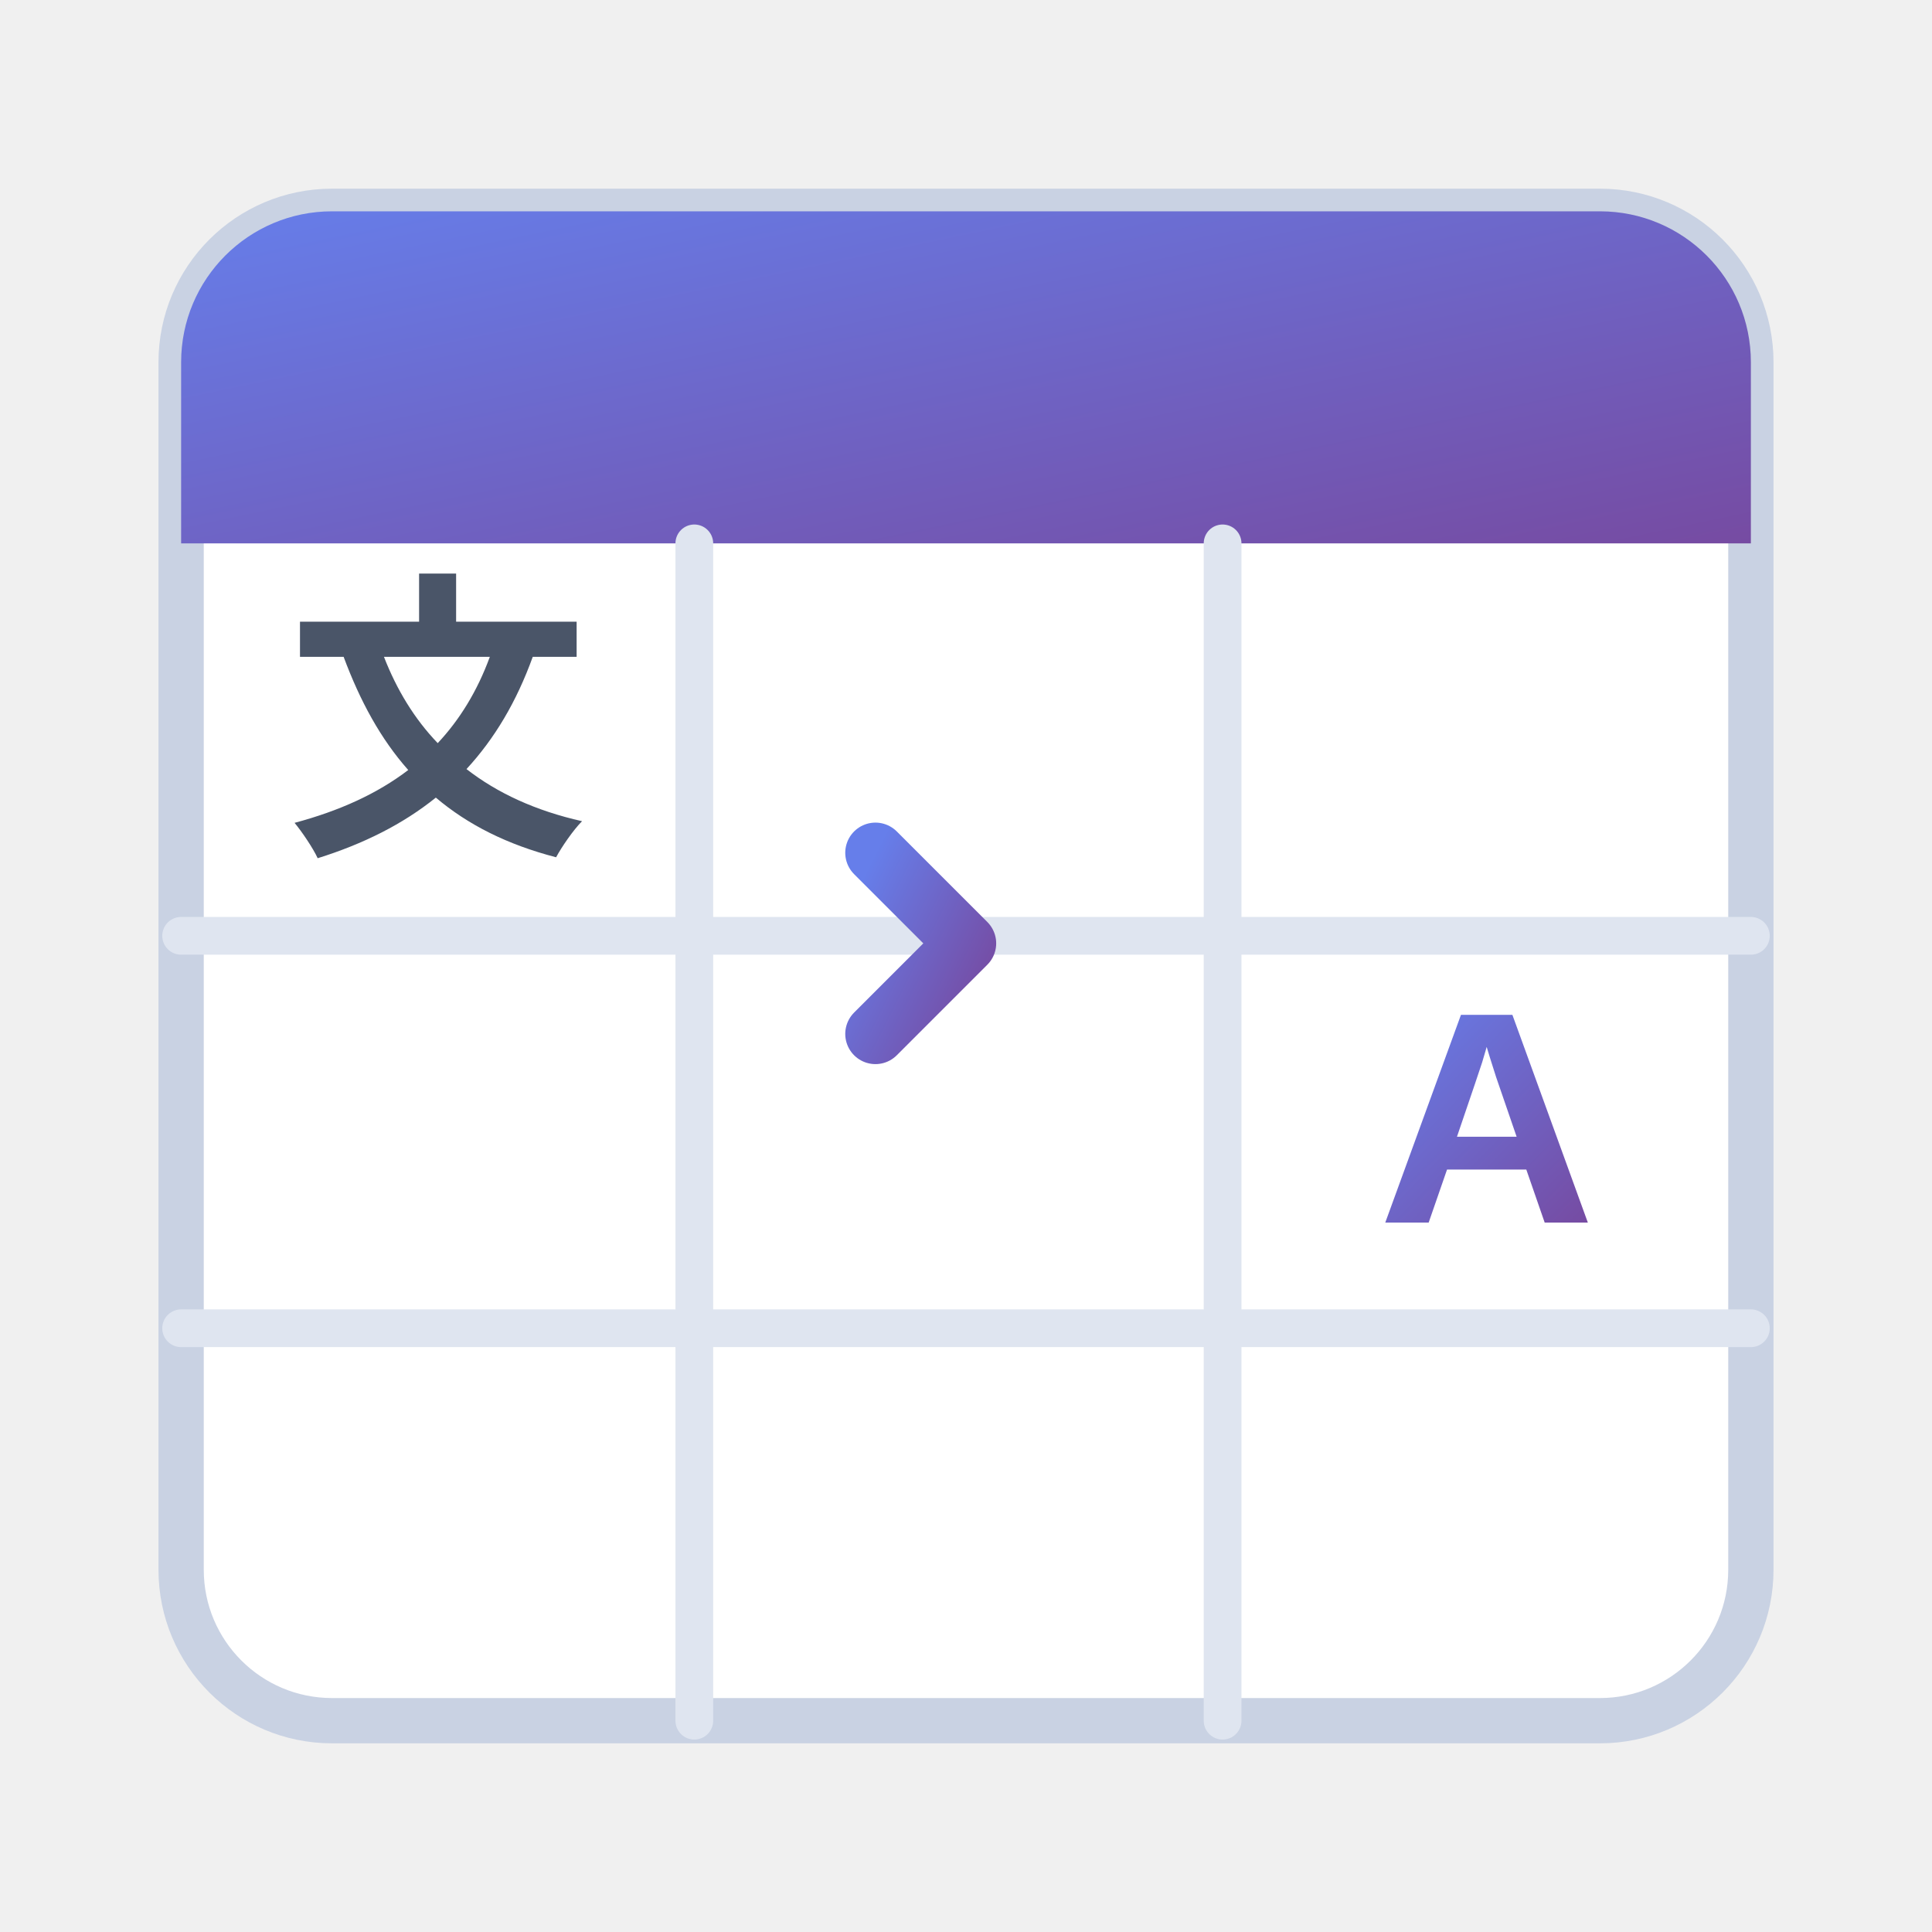
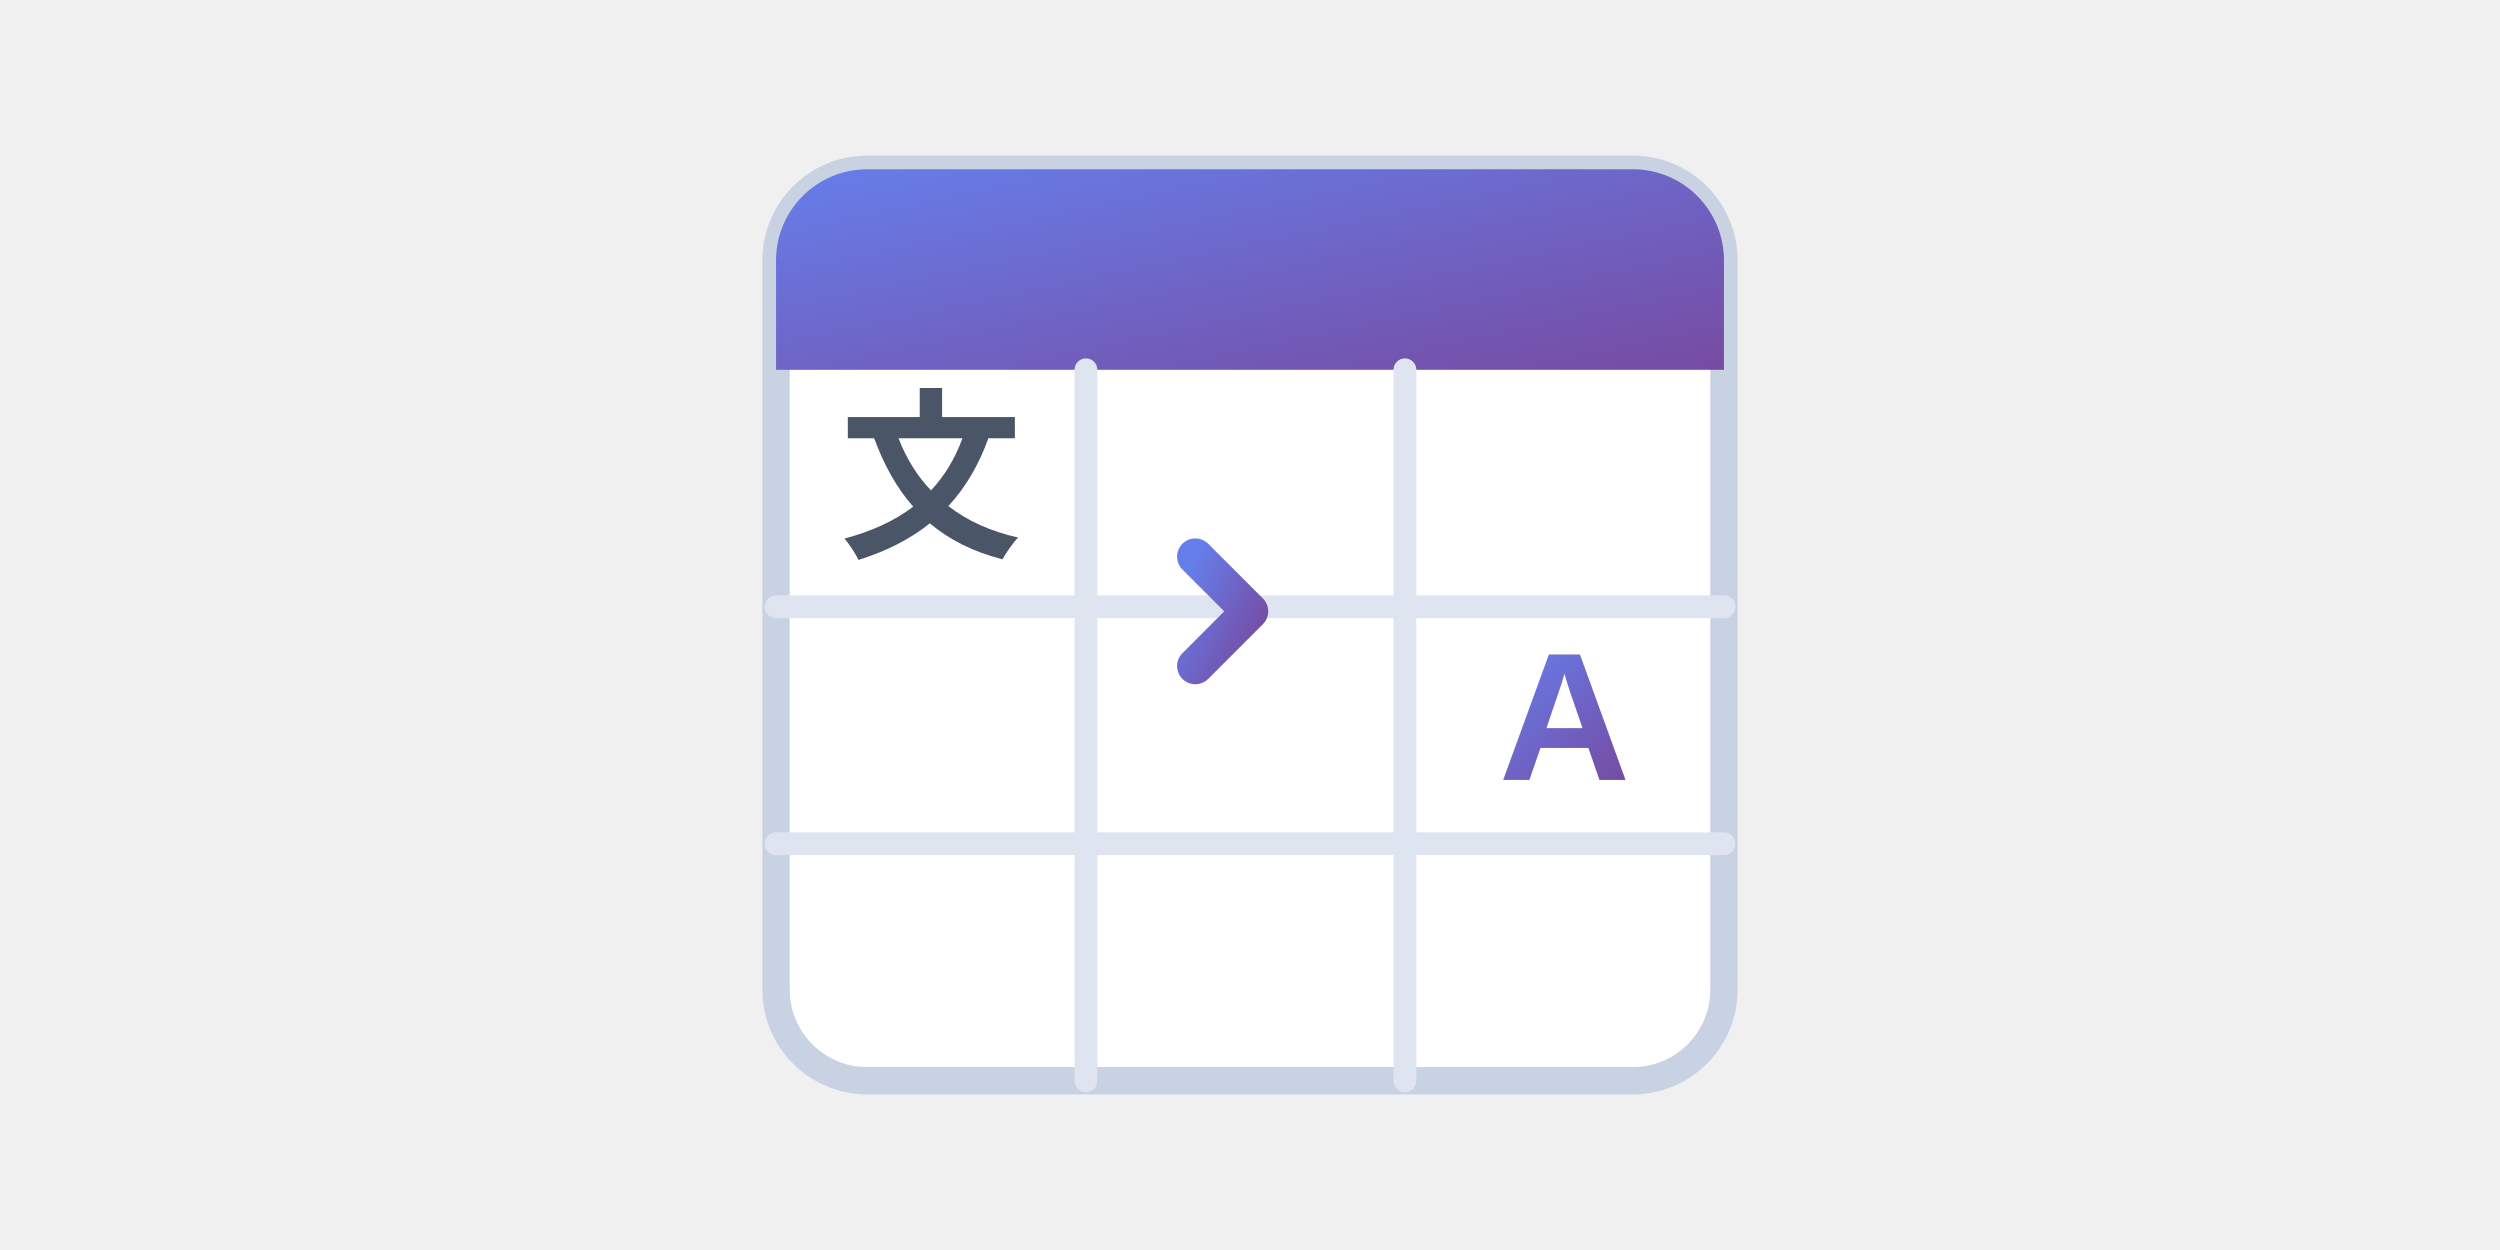
- <svg xmlns="http://www.w3.org/2000/svg" viewBox="0 0 128 128" width="128" height="128" role="img" aria-labelledby="title desc">
-   <defs>
-     <linearGradient id="accent" x1="0" y1="0" x2="1" y2="1">
-       <stop offset="0%" stop-color="#667eea" />
-       <stop offset="100%" stop-color="#764ba2" />
-     </linearGradient>
-   </defs>
-   <rect x="12" y="14" width="104" height="100" rx="10" fill="#ffffff" stroke="#c9d2e3" stroke-width="3" />
-   <path d="M12 24a10 10 0 0 1 10-10h84a10 10 0 0 1 10 10v12H12z" fill="url(#accent)" />
-   <g stroke="#dfe5f0" stroke-width="2.5" stroke-linecap="round">
-     <path d="M12 62h104M12 88h104" />
-     <path d="M46 36v78M81 36v78" />
-   </g>
-   <text x="29" y="55" font-family="'Hiragino Sans','Noto Sans JP',sans-serif" font-size="20" font-weight="700" fill="#4a5568" text-anchor="middle">文</text>
-   <text x="98.5" y="81" font-family="Arial,Helvetica,sans-serif" font-size="20" font-weight="700" fill="url(#accent)" text-anchor="middle">A</text>
-   <g stroke="url(#accent)" stroke-width="4" stroke-linecap="round" stroke-linejoin="round" fill="none">
-     <path d="M40 62.5h24" />
-     <path d="M58 56.5l6 6-6 6" />
-   </g>
+ <svg xmlns="http://www.w3.org/2000/svg" width="120" height="60" viewBox="0 0 120 60">
+   <svg x="32" y="2" width="56" height="56" viewBox="0 0 128 128">
+     <defs>
+       <linearGradient id="accent" x1="0" y1="0" x2="1" y2="1">
+         <stop offset="0%" stop-color="#667eea" />
+         <stop offset="100%" stop-color="#764ba2" />
+       </linearGradient>
+     </defs>
+     <rect x="12" y="14" width="104" height="100" rx="10" fill="#ffffff" stroke="#c9d2e3" stroke-width="3" />
+     <path d="M12 24a10 10 0 0 1 10-10h84a10 10 0 0 1 10 10v12H12z" fill="url(#accent)" />
+     <g stroke="#dfe5f0" stroke-width="2.5" stroke-linecap="round">
+       <path d="M12 62h104M12 88h104" />
+       <path d="M46 36v78M81 36v78" />
+     </g>
+     <text x="29" y="55" font-family="'Hiragino Sans','Noto Sans JP',sans-serif" font-size="20" font-weight="700" fill="#4a5568" text-anchor="middle">文</text>
+     <text x="98.5" y="81" font-family="Arial,Helvetica,sans-serif" font-size="20" font-weight="700" fill="url(#accent)" text-anchor="middle">A</text>
+     <g stroke="url(#accent)" stroke-width="4" stroke-linecap="round" stroke-linejoin="round" fill="none">
+       <path d="M40 62.5h24" />
+       <path d="M58 56.5l6 6-6 6" />
+     </g>
+   </svg>
</svg>
